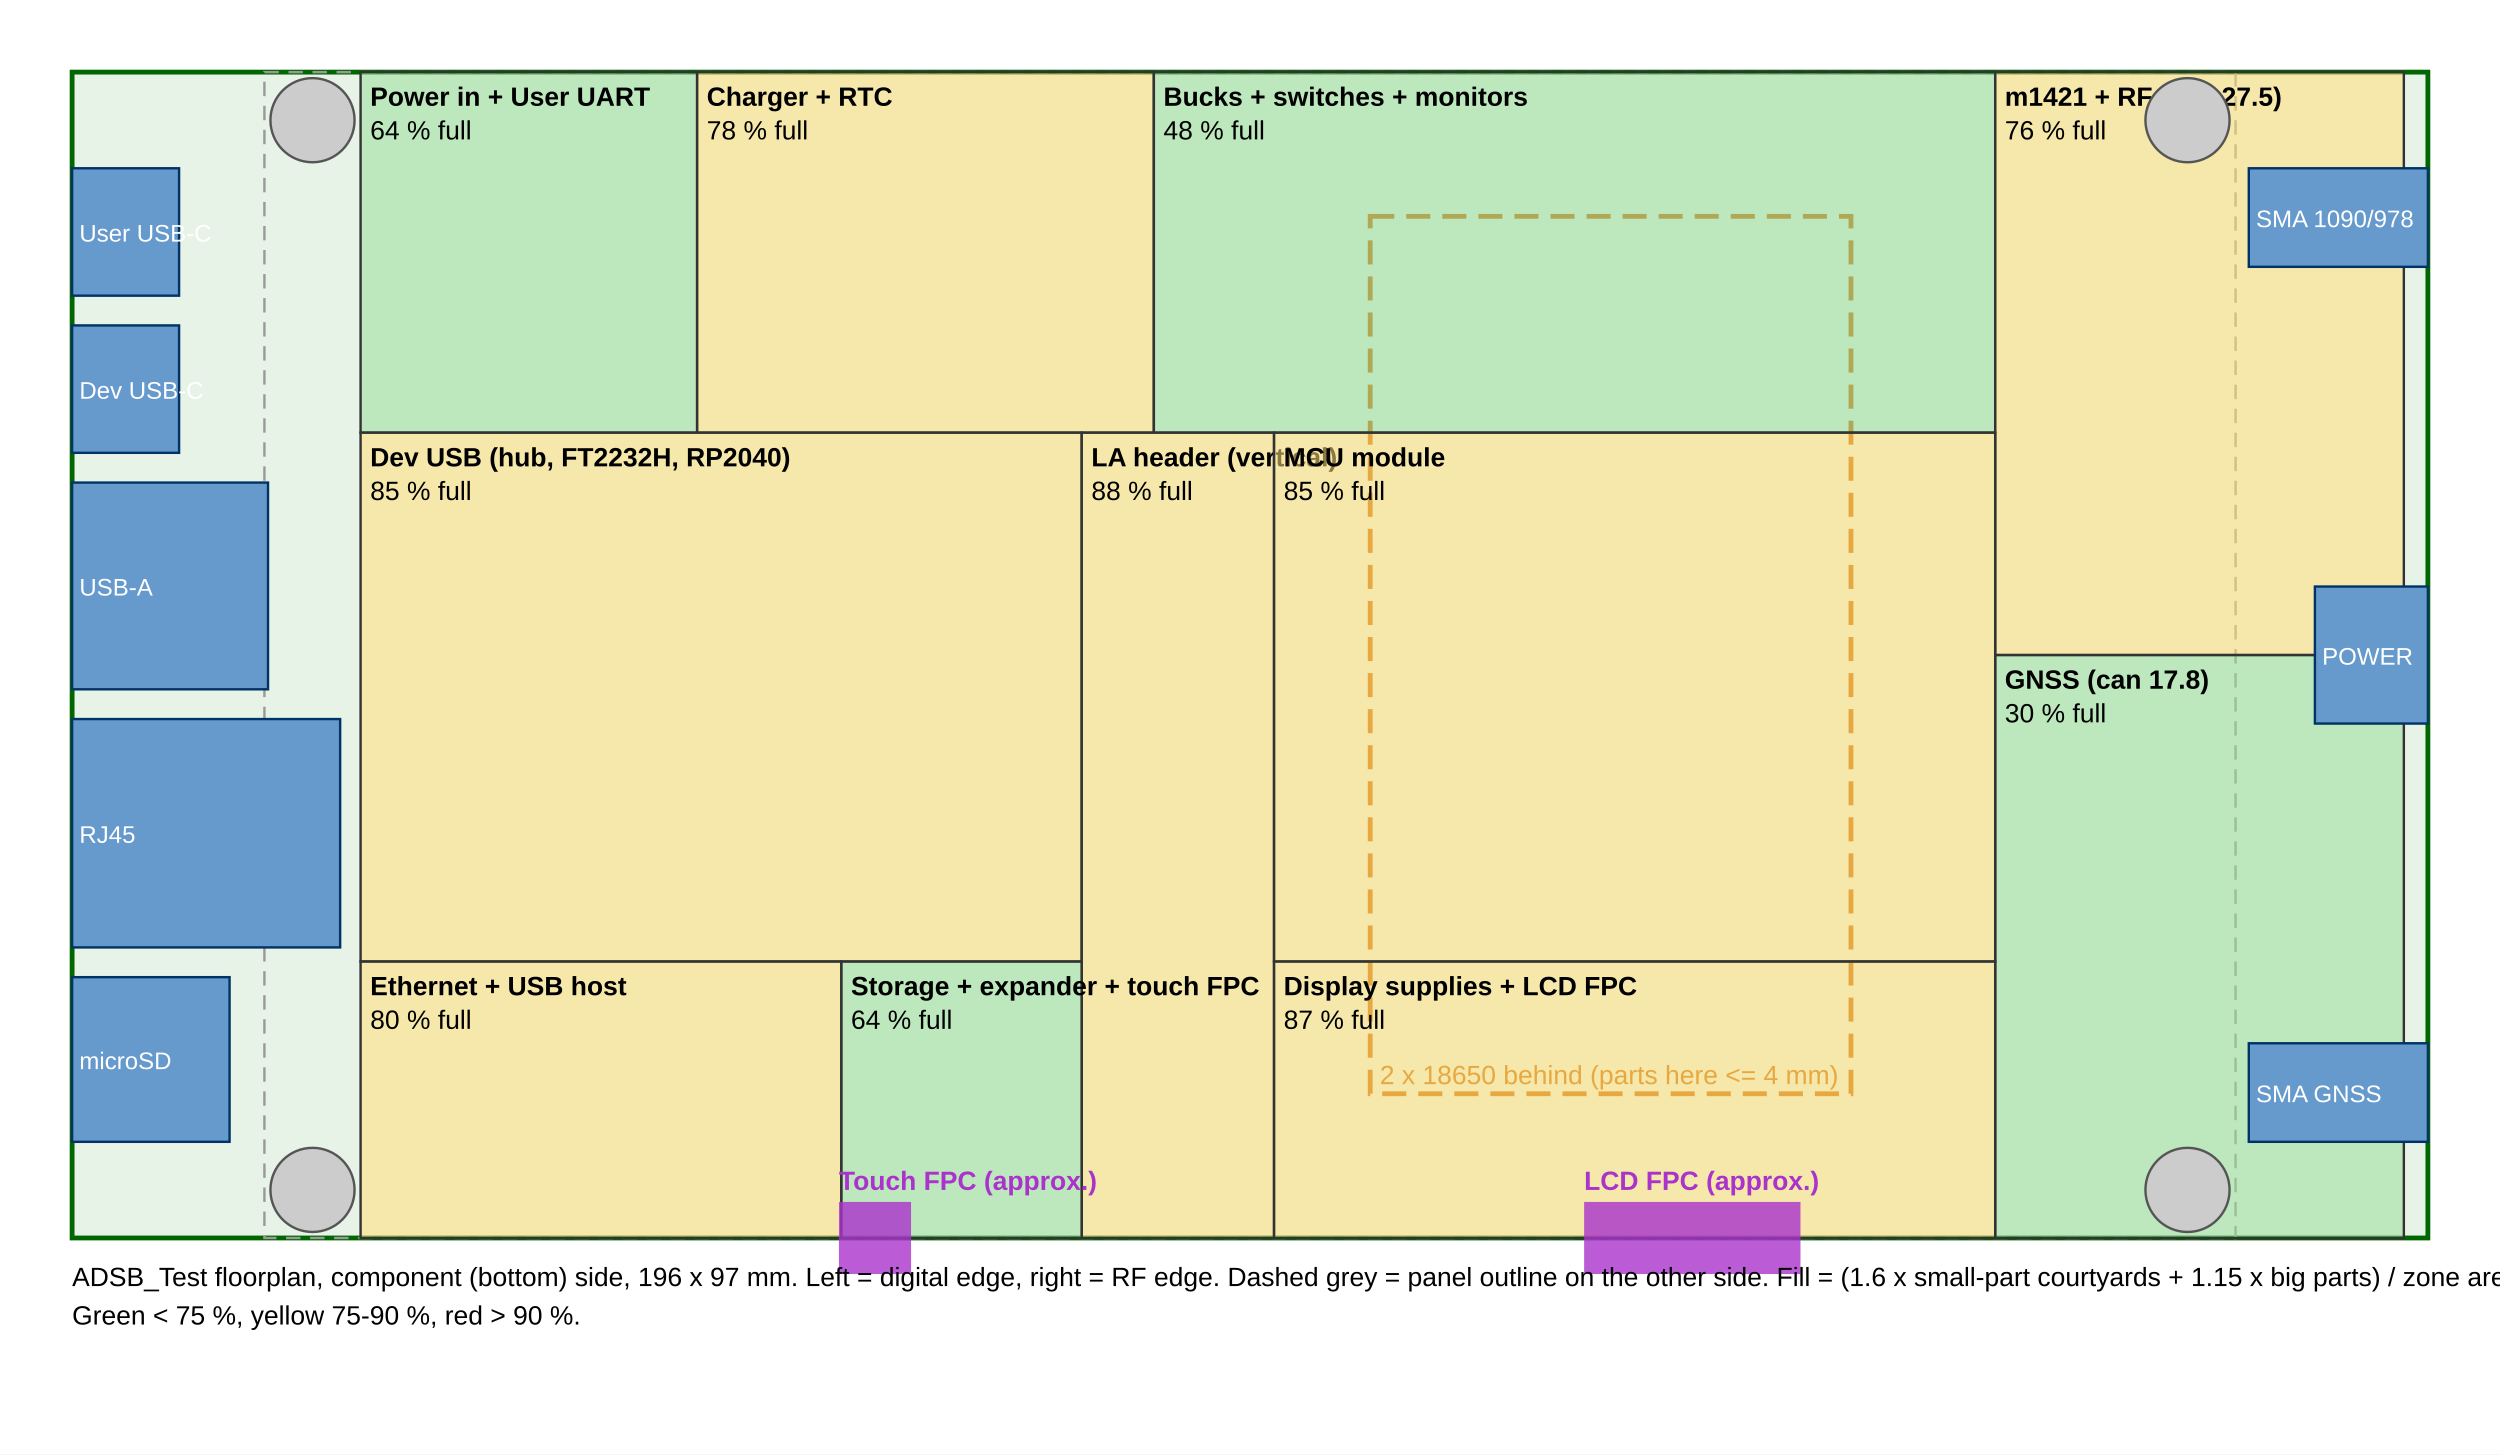
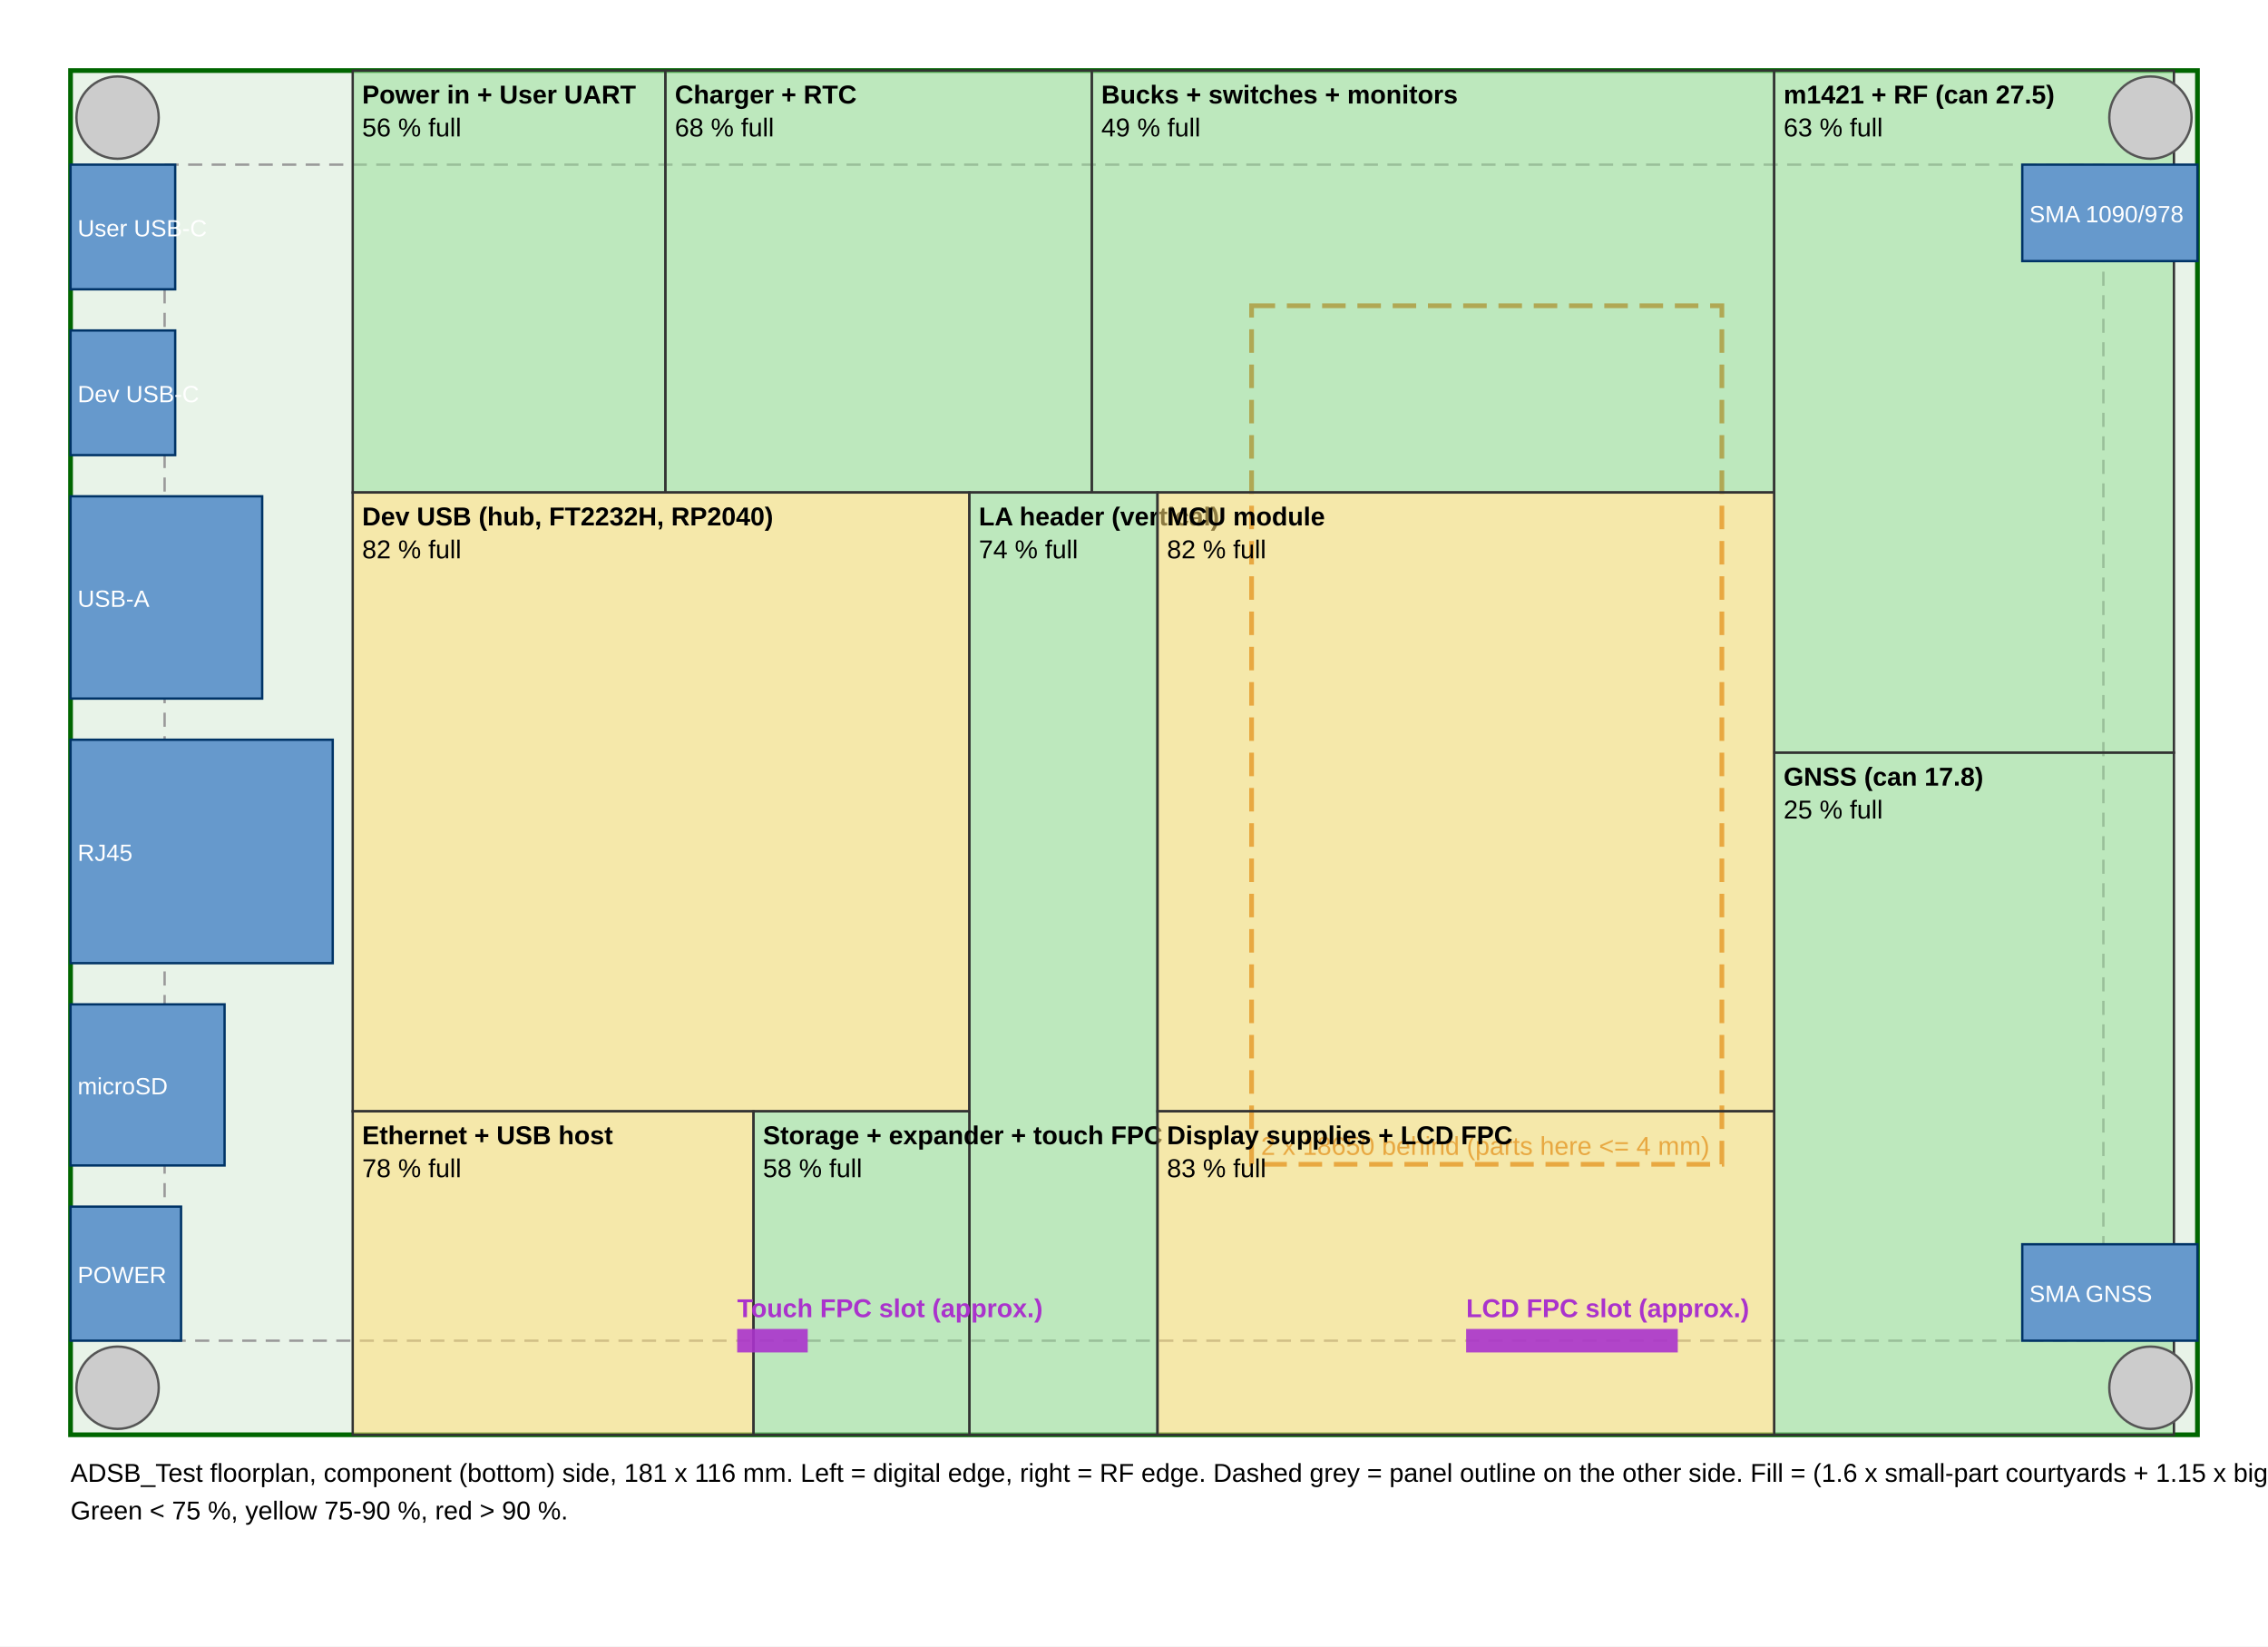
- <svg xmlns="http://www.w3.org/2000/svg" width="1040.0" height="605.0" font-family="Arial" font-size="11">
+ <svg xmlns="http://www.w3.org/2000/svg" width="964.5" height="700.0" font-family="Arial" font-size="11">
  <rect width="100%" height="100%" fill="white" />
  <g transform="translate(30,30)">
-     <rect x="0" y="0" width="980.0" height="485.0" fill="#e8f3e8" stroke="#060" stroke-width="2" />
-     <rect x="80.0" y="0.0" width="820.0" height="485.0" fill="none" stroke="#999" stroke-dasharray="6,4" />
-     <rect x="540.0" y="60.0" width="200.0" height="365.0" fill="none" stroke="#c60" stroke-width="2" stroke-dasharray="10,5" />
-     <text x="544.0" y="421.0" fill="#c60">2 x 18650 behind (parts here &lt;= 4 mm)</text>
-     <rect x="120.0" y="0.0" width="140.0" height="150.0" fill="#9d9" fill-opacity="0.55" stroke="#333" />
+     <rect x="0" y="0" width="904.5" height="580.0" fill="#e8f3e8" stroke="#060" stroke-width="2" />
+     <rect x="40.0" y="40.0" width="824.5" height="500.0" fill="none" stroke="#999" stroke-dasharray="6,4" />
+     <rect x="502.25" y="100.0" width="200" height="365.0" fill="none" stroke="#c60" stroke-width="2" stroke-dasharray="10,5" />
+     <text x="506.25" y="461.0" fill="#c60">2 x 18650 behind (parts here &lt;= 4 mm)</text>
+     <rect x="120.0" y="0.0" width="132.99" height="179.381" fill="#9d9" fill-opacity="0.55" stroke="#333" />
    <text x="124.0" y="14.0" font-weight="bold">Power in + User UART</text>
-     <text x="124.0" y="28.0">64 % full</text>
-     <rect x="260.0" y="0.0" width="190.0" height="150.0" fill="#fd7" fill-opacity="0.55" stroke="#333" />
-     <text x="264.0" y="14.0" font-weight="bold">Charger + RTC</text>
-     <text x="264.0" y="28.0">78 % full</text>
-     <rect x="450.0" y="0.0" width="350.0" height="150.0" fill="#9d9" fill-opacity="0.55" stroke="#333" />
-     <text x="454.0" y="14.0" font-weight="bold">Bucks + switches + monitors</text>
-     <text x="454.0" y="28.0">48 % full</text>
-     <rect x="800.0" y="0.0" width="170.0" height="242.5" fill="#fd7" fill-opacity="0.55" stroke="#333" />
-     <text x="804.0" y="14.0" font-weight="bold">m1421 + RF (can 27.5)</text>
-     <text x="804.0" y="28.0">76 % full</text>
-     <rect x="800.0" y="242.5" width="170.0" height="242.5" fill="#9d9" fill-opacity="0.55" stroke="#333" />
-     <text x="804.0" y="256.5" font-weight="bold">GNSS (can 17.8)</text>
-     <text x="804.0" y="270.5">30 % full</text>
-     <rect x="120.0" y="150.0" width="300.0" height="220.0" fill="#fd7" fill-opacity="0.55" stroke="#333" />
-     <text x="124.0" y="164.0" font-weight="bold">Dev USB (hub, FT2232H, RP2040)</text>
-     <text x="124.0" y="178.0">85 % full</text>
-     <rect x="420.0" y="150.0" width="80.0" height="335.0" fill="#fd7" fill-opacity="0.55" stroke="#333" />
-     <text x="424.0" y="164.0" font-weight="bold">LA header (vertical)</text>
-     <text x="424.0" y="178.0">88 % full</text>
-     <rect x="500.0" y="150.0" width="300.0" height="220.0" fill="#fd7" fill-opacity="0.55" stroke="#333" />
-     <text x="504.0" y="164.0" font-weight="bold">MCU module</text>
-     <text x="504.0" y="178.0">85 % full</text>
-     <rect x="120.0" y="370.0" width="200.0" height="115.0" fill="#fd7" fill-opacity="0.55" stroke="#333" />
-     <text x="124.0" y="384.0" font-weight="bold">Ethernet + USB host</text>
-     <text x="124.0" y="398.0">80 % full</text>
-     <rect x="320.0" y="370.0" width="100.0" height="115.0" fill="#9d9" fill-opacity="0.55" stroke="#333" />
-     <text x="324.0" y="384.0" font-weight="bold">Storage + expander + touch FPC</text>
-     <text x="324.0" y="398.0">64 % full</text>
-     <rect x="500.0" y="370.0" width="300.0" height="115.0" fill="#fd7" fill-opacity="0.55" stroke="#333" />
-     <text x="504.0" y="384.0" font-weight="bold">Display supplies + LCD FPC</text>
-     <text x="504.0" y="398.0">87 % full</text>
+     <text x="124.0" y="28.0">56 % full</text>
+     <rect x="252.99" y="0.0" width="181.35" height="179.381" fill="#9d9" fill-opacity="0.55" stroke="#333" />
+     <text x="256.99" y="14.0" font-weight="bold">Charger + RTC</text>
+     <text x="256.99" y="28.0">68 % full</text>
+     <rect x="434.34" y="0.0" width="290.16" height="179.381" fill="#9d9" fill-opacity="0.55" stroke="#333" />
+     <text x="438.34" y="14.0" font-weight="bold">Bucks + switches + monitors</text>
+     <text x="438.34" y="28.0">49 % full</text>
+     <rect x="724.5" y="0.0" width="170.0" height="290.0" fill="#9d9" fill-opacity="0.55" stroke="#333" />
+     <text x="728.5" y="14.0" font-weight="bold">m1421 + RF (can 27.5)</text>
+     <text x="728.5" y="28.0">63 % full</text>
+     <rect x="724.5" y="290.0" width="170.0" height="290.0" fill="#9d9" fill-opacity="0.55" stroke="#333" />
+     <text x="728.5" y="304.0" font-weight="bold">GNSS (can 17.8)</text>
+     <text x="728.5" y="318.0">25 % full</text>
+     <rect x="120.0" y="179.381" width="262.25" height="263.093" fill="#fd7" fill-opacity="0.55" stroke="#333" />
+     <text x="124.0" y="193.381" font-weight="bold">Dev USB (hub, FT2232H, RP2040)</text>
+     <text x="124.0" y="207.381">82 % full</text>
+     <rect x="382.25" y="179.381" width="80.0" height="400.619" fill="#9d9" fill-opacity="0.55" stroke="#333" />
+     <text x="386.25" y="193.381" font-weight="bold">LA header (vertical)</text>
+     <text x="386.25" y="207.381">74 % full</text>
+     <rect x="462.25" y="179.381" width="262.25" height="263.093" fill="#fd7" fill-opacity="0.55" stroke="#333" />
+     <text x="466.25" y="193.381" font-weight="bold">MCU module</text>
+     <text x="466.25" y="207.381">82 % full</text>
+     <rect x="120.0" y="442.474" width="170.463" height="137.526" fill="#fd7" fill-opacity="0.55" stroke="#333" />
+     <text x="124.0" y="456.474" font-weight="bold">Ethernet + USB host</text>
+     <text x="124.0" y="470.474">78 % full</text>
+     <rect x="290.462" y="442.474" width="91.788" height="137.526" fill="#9d9" fill-opacity="0.55" stroke="#333" />
+     <text x="294.462" y="456.474" font-weight="bold">Storage + expander + touch FPC</text>
+     <text x="294.462" y="470.474">58 % full</text>
+     <rect x="462.25" y="442.474" width="262.25" height="137.526" fill="#fd7" fill-opacity="0.55" stroke="#333" />
+     <text x="466.25" y="456.474" font-weight="bold">Display supplies + LCD FPC</text>
+     <text x="466.25" y="470.474">83 % full</text>
    <rect x="0.0" y="40.0" width="44.5" height="53.0" fill="#69c" stroke="#036" />
    <text x="3.0" y="70.5" fill="white" font-size="10">User USB-C</text>
-     <rect x="0.0" y="105.375" width="44.5" height="53.0" fill="#69c" stroke="#036" />
-     <text x="3.0" y="135.875" fill="white" font-size="10">Dev USB-C</text>
-     <rect x="0.0" y="170.75" width="81.5" height="86.0" fill="#69c" stroke="#036" />
-     <text x="3.0" y="217.75" fill="white" font-size="10">USB-A</text>
-     <rect x="0.0" y="269.125" width="111.5" height="95.0" fill="#69c" stroke="#036" />
-     <text x="3.0" y="320.625" fill="white" font-size="10">RJ45</text>
-     <rect x="0.0" y="376.5" width="65.5" height="68.5" fill="#69c" stroke="#036" />
-     <text x="3.0" y="414.75" fill="white" font-size="10">microSD</text>
-     <rect x="905.5" y="40.0" width="74.5" height="41.0" fill="#69c" stroke="#036" />
-     <text x="908.5" y="64.5" fill="white" font-size="10">SMA 1090/978</text>
-     <rect x="933.0" y="214.0" width="47.0" height="57.0" fill="#69c" stroke="#036" />
-     <text x="936.0" y="246.5" fill="white" font-size="10">POWER</text>
-     <rect x="905.5" y="404.0" width="74.5" height="41.0" fill="#69c" stroke="#036" />
-     <text x="908.5" y="428.5" fill="white" font-size="10">SMA GNSS</text>
-     <rect x="629.0" y="470.0" width="90.0" height="30.0" fill="#a3c" fill-opacity="0.8" />
-     <text x="629.0" y="465.0" fill="#a3c" font-weight="bold">LCD FPC (approx.)</text>
-     <rect x="319.0" y="470.0" width="30.0" height="30.0" fill="#a3c" fill-opacity="0.8" />
-     <text x="319.0" y="465.0" fill="#a3c" font-weight="bold">Touch FPC (approx.)</text>
-     <circle cx="100.0" cy="20.0" r="17.5" fill="#ccc" stroke="#555" />
-     <circle cx="880.0" cy="20.0" r="17.5" fill="#ccc" stroke="#555" />
-     <circle cx="100.0" cy="465.0" r="17.5" fill="#ccc" stroke="#555" />
-     <circle cx="880.0" cy="465.0" r="17.5" fill="#ccc" stroke="#555" />
-     <text x="0" y="505.0">ADSB_Test floorplan, component (bottom) side, 196 x 97 mm. Left = digital edge, right = RF edge. Dashed grey = panel outline on the other side. Fill = (1.6 x small-part courtyards + 1.15 x big parts) / zone area.</text>
-     <text x="0" y="521.0">Green &lt; 75 %, yellow 75-90 %, red &gt; 90 %.</text>
+     <rect x="0.0" y="110.5" width="44.5" height="53.0" fill="#69c" stroke="#036" />
+     <text x="3.0" y="141.0" fill="white" font-size="10">Dev USB-C</text>
+     <rect x="0.0" y="181.0" width="81.5" height="86.0" fill="#69c" stroke="#036" />
+     <text x="3.0" y="228" fill="white" font-size="10">USB-A</text>
+     <rect x="0.0" y="284.5" width="111.5" height="95.0" fill="#69c" stroke="#036" />
+     <text x="3.0" y="336.0" fill="white" font-size="10">RJ45</text>
+     <rect x="0.0" y="397.0" width="65.5" height="68.5" fill="#69c" stroke="#036" />
+     <text x="3.0" y="435.25" fill="white" font-size="10">microSD</text>
+     <rect x="0.0" y="483" width="47.0" height="57.0" fill="#69c" stroke="#036" />
+     <text x="3.0" y="515.5" fill="white" font-size="10">POWER</text>
+     <rect x="830.0" y="40.0" width="74.5" height="41.0" fill="#69c" stroke="#036" />
+     <text x="833.0" y="64.5" fill="white" font-size="10">SMA 1090/978</text>
+     <rect x="830.0" y="499.0" width="74.5" height="41.0" fill="#69c" stroke="#036" />
+     <text x="833.0" y="523.5" fill="white" font-size="10">SMA GNSS</text>
+     <rect x="593.5" y="535.0" width="90.0" height="10.0" fill="#a3c" fill-opacity="0.9" />
+     <text x="593.5" y="530.0" fill="#a3c" font-weight="bold">LCD FPC slot (approx.)</text>
+     <rect x="283.5" y="535.0" width="30.0" height="10.0" fill="#a3c" fill-opacity="0.9" />
+     <text x="283.5" y="530.0" fill="#a3c" font-weight="bold">Touch FPC slot (approx.)</text>
+     <circle cx="20.0" cy="20.0" r="17.5" fill="#ccc" stroke="#555" />
+     <circle cx="884.5" cy="20.0" r="17.5" fill="#ccc" stroke="#555" />
+     <circle cx="20.0" cy="560.0" r="17.5" fill="#ccc" stroke="#555" />
+     <circle cx="884.5" cy="560.0" r="17.5" fill="#ccc" stroke="#555" />
+     <text x="0" y="600.0">ADSB_Test floorplan, component (bottom) side, 181 x 116 mm. Left = digital edge, right = RF edge. Dashed grey = panel outline on the other side. Fill = (1.6 x small-part courtyards + 1.15 x big parts) / zone area.</text>
+     <text x="0" y="616.0">Green &lt; 75 %, yellow 75-90 %, red &gt; 90 %.</text>
  </g>
</svg>
